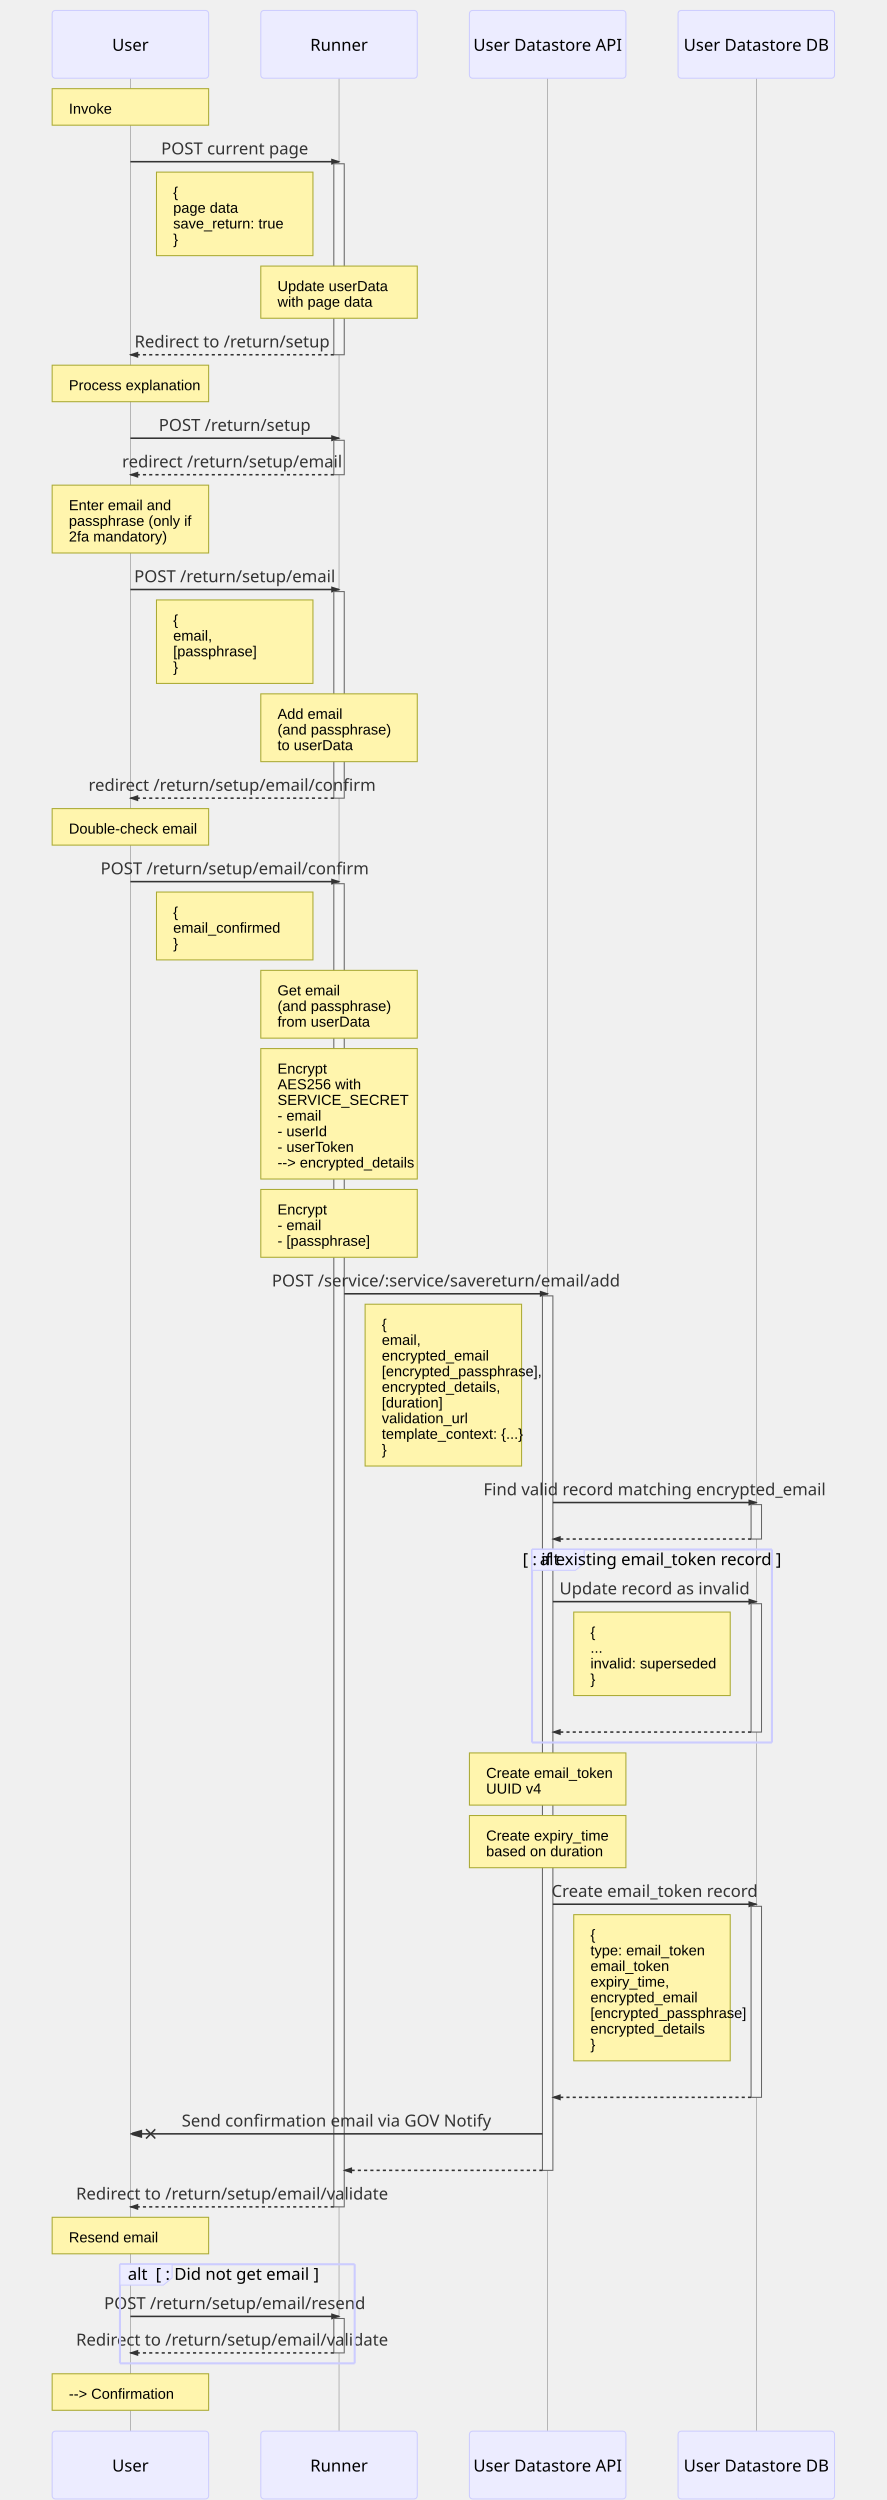
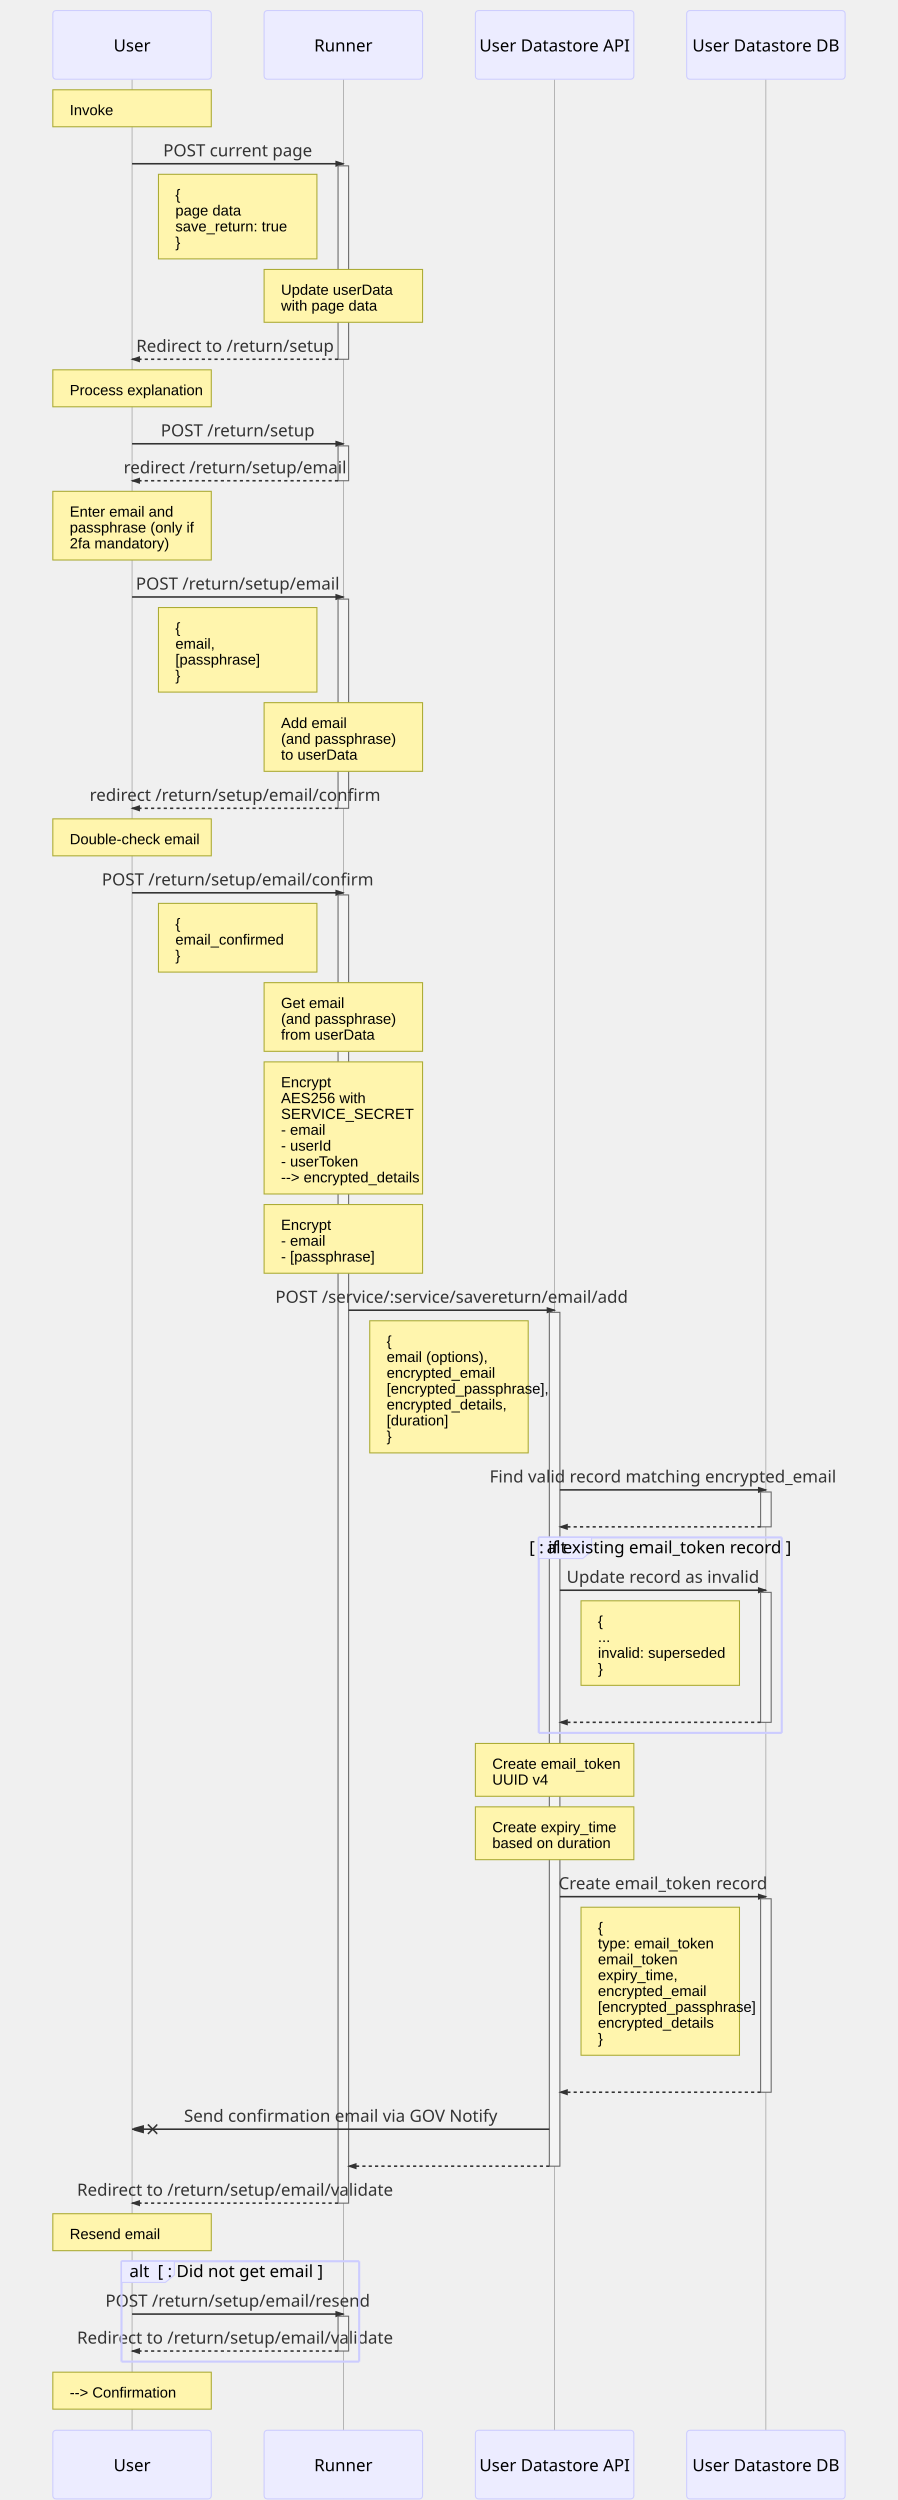
- <svg xmlns="http://www.w3.org/2000/svg" id="mermaid-1557239138481" width="100%" height="100%" style="max-width:850px;" viewBox="-50 -10 850 2396.547">
-   <style>#mermaid-1557239138481 .label{font-family:trebuchet ms,verdana,arial;color:#333}#mermaid-1557239138481 .node circle,#mermaid-1557239138481 .node ellipse,#mermaid-1557239138481 .node polygon,#mermaid-1557239138481 .node rect{fill:#ececff;stroke:#9370db;stroke-width:1px}#mermaid-1557239138481 .node.clickable{cursor:pointer}#mermaid-1557239138481 .arrowheadPath{fill:#333}#mermaid-1557239138481 .edgePath .path{stroke:#333;stroke-width:1.5px}#mermaid-1557239138481 .edgeLabel{background-color:#e8e8e8}#mermaid-1557239138481 .cluster rect{fill:#ffffde!important;stroke:#aa3!important;stroke-width:1px!important}#mermaid-1557239138481 .cluster text{fill:#333}#mermaid-1557239138481 div.mermaidTooltip{position:absolute;text-align:center;max-width:200px;padding:2px;font-family:trebuchet ms,verdana,arial;font-size:12px;background:#ffffde;border:1px solid #aa3;border-radius:2px;pointer-events:none;z-index:100}#mermaid-1557239138481 .actor{stroke:#ccf;fill:#ececff}#mermaid-1557239138481 text.actor{fill:#000;stroke:none}#mermaid-1557239138481 .actor-line{stroke:grey}#mermaid-1557239138481 .messageLine0{marker-end:"url(#arrowhead)"}#mermaid-1557239138481 .messageLine0,#mermaid-1557239138481 .messageLine1{stroke-width:1.5;stroke-dasharray:"2 2";stroke:#333}#mermaid-1557239138481 #arrowhead{fill:#333}#mermaid-1557239138481 #crosshead path{fill:#333!important;stroke:#333!important}#mermaid-1557239138481 .messageText{fill:#333;stroke:none}#mermaid-1557239138481 .labelBox{stroke:#ccf;fill:#ececff}#mermaid-1557239138481 .labelText,#mermaid-1557239138481 .loopText{fill:#000;stroke:none}#mermaid-1557239138481 .loopLine{stroke-width:2;stroke-dasharray:"2 2";marker-end:"url(#arrowhead)";stroke:#ccf}#mermaid-1557239138481 .note{stroke:#aa3;fill:#fff5ad}#mermaid-1557239138481 .noteText{fill:#000;stroke:none;font-family:trebuchet ms,verdana,arial;font-size:14px}#mermaid-1557239138481 .section{stroke:none;opacity:.2}#mermaid-1557239138481 .section0{fill:rgba(102,102,255,.49)}#mermaid-1557239138481 .section2{fill:#fff400}#mermaid-1557239138481 .section1,#mermaid-1557239138481 .section3{fill:#fff;opacity:.2}#mermaid-1557239138481 .sectionTitle0,#mermaid-1557239138481 .sectionTitle1,#mermaid-1557239138481 .sectionTitle2,#mermaid-1557239138481 .sectionTitle3{fill:#333}#mermaid-1557239138481 .sectionTitle{text-anchor:start;font-size:11px;text-height:14px}#mermaid-1557239138481 .grid .tick{stroke:#d3d3d3;opacity:.3;shape-rendering:crispEdges}#mermaid-1557239138481 .grid path{stroke-width:0}#mermaid-1557239138481 .today{fill:none;stroke:red;stroke-width:2px}#mermaid-1557239138481 .task{stroke-width:2}#mermaid-1557239138481 .taskText{text-anchor:middle;font-size:11px}#mermaid-1557239138481 .taskTextOutsideRight{fill:#000;text-anchor:start;font-size:11px}#mermaid-1557239138481 .taskTextOutsideLeft{fill:#000;text-anchor:end;font-size:11px}#mermaid-1557239138481 .taskText0,#mermaid-1557239138481 .taskText1,#mermaid-1557239138481 .taskText2,#mermaid-1557239138481 .taskText3{fill:#fff}#mermaid-1557239138481 .task0,#mermaid-1557239138481 .task1,#mermaid-1557239138481 .task2,#mermaid-1557239138481 .task3{fill:#8a90dd;stroke:#534fbc}#mermaid-1557239138481 .taskTextOutside0,#mermaid-1557239138481 .taskTextOutside1,#mermaid-1557239138481 .taskTextOutside2,#mermaid-1557239138481 .taskTextOutside3{fill:#000}#mermaid-1557239138481 .active0,#mermaid-1557239138481 .active1,#mermaid-1557239138481 .active2,#mermaid-1557239138481 .active3{fill:#bfc7ff;stroke:#534fbc}#mermaid-1557239138481 .activeText0,#mermaid-1557239138481 .activeText1,#mermaid-1557239138481 .activeText2,#mermaid-1557239138481 .activeText3{fill:#000!important}#mermaid-1557239138481 .done0,#mermaid-1557239138481 .done1,#mermaid-1557239138481 .done2,#mermaid-1557239138481 .done3{stroke:grey;fill:#d3d3d3;stroke-width:2}#mermaid-1557239138481 .doneText0,#mermaid-1557239138481 .doneText1,#mermaid-1557239138481 .doneText2,#mermaid-1557239138481 .doneText3{fill:#000!important}#mermaid-1557239138481 .crit0,#mermaid-1557239138481 .crit1,#mermaid-1557239138481 .crit2,#mermaid-1557239138481 .crit3{stroke:#f88;fill:red;stroke-width:2}#mermaid-1557239138481 .activeCrit0,#mermaid-1557239138481 .activeCrit1,#mermaid-1557239138481 .activeCrit2,#mermaid-1557239138481 .activeCrit3{stroke:#f88;fill:#bfc7ff;stroke-width:2}#mermaid-1557239138481 .doneCrit0,#mermaid-1557239138481 .doneCrit1,#mermaid-1557239138481 .doneCrit2,#mermaid-1557239138481 .doneCrit3{stroke:#f88;fill:#d3d3d3;stroke-width:2;cursor:pointer;shape-rendering:crispEdges}#mermaid-1557239138481 .activeCritText0,#mermaid-1557239138481 .activeCritText1,#mermaid-1557239138481 .activeCritText2,#mermaid-1557239138481 .activeCritText3,#mermaid-1557239138481 .doneCritText0,#mermaid-1557239138481 .doneCritText1,#mermaid-1557239138481 .doneCritText2,#mermaid-1557239138481 .doneCritText3{fill:#000!important}#mermaid-1557239138481 .titleText{text-anchor:middle;font-size:18px;fill:#000}#mermaid-1557239138481 g.classGroup text{fill:#9370db;stroke:none;font-family:trebuchet ms,verdana,arial;font-size:10px}#mermaid-1557239138481 g.classGroup rect{fill:#ececff;stroke:#9370db}#mermaid-1557239138481 g.classGroup line{stroke:#9370db;stroke-width:1}#mermaid-1557239138481 .classLabel .box{stroke:none;stroke-width:0;fill:#ececff;opacity:.5}#mermaid-1557239138481 .classLabel .label{fill:#9370db;font-size:10px}#mermaid-1557239138481 .relation{stroke:#9370db;stroke-width:1;fill:none}#mermaid-1557239138481 #compositionEnd,#mermaid-1557239138481 #compositionStart{fill:#9370db;stroke:#9370db;stroke-width:1}#mermaid-1557239138481 #aggregationEnd,#mermaid-1557239138481 #aggregationStart{fill:#ececff;stroke:#9370db;stroke-width:1}#mermaid-1557239138481 #dependencyEnd,#mermaid-1557239138481 #dependencyStart,#mermaid-1557239138481 #extensionEnd,#mermaid-1557239138481 #extensionStart{fill:#9370db;stroke:#9370db;stroke-width:1}#mermaid-1557239138481 .branch-label,#mermaid-1557239138481 .commit-id,#mermaid-1557239138481 .commit-msg{fill:#d3d3d3;color:#d3d3d3}</style>
-   <style>#mermaid-1557239138481 {
+ <svg xmlns="http://www.w3.org/2000/svg" id="mermaid-1558091381024" width="100%" height="100%" style="max-width:850px;" viewBox="-50 -10 850 2366.516">
+   <style>#mermaid-1558091381024 .label{font-family:trebuchet ms,verdana,arial;color:#333}#mermaid-1558091381024 .node circle,#mermaid-1558091381024 .node ellipse,#mermaid-1558091381024 .node polygon,#mermaid-1558091381024 .node rect{fill:#ececff;stroke:#9370db;stroke-width:1px}#mermaid-1558091381024 .node.clickable{cursor:pointer}#mermaid-1558091381024 .arrowheadPath{fill:#333}#mermaid-1558091381024 .edgePath .path{stroke:#333;stroke-width:1.5px}#mermaid-1558091381024 .edgeLabel{background-color:#e8e8e8}#mermaid-1558091381024 .cluster rect{fill:#ffffde!important;stroke:#aa3!important;stroke-width:1px!important}#mermaid-1558091381024 .cluster text{fill:#333}#mermaid-1558091381024 div.mermaidTooltip{position:absolute;text-align:center;max-width:200px;padding:2px;font-family:trebuchet ms,verdana,arial;font-size:12px;background:#ffffde;border:1px solid #aa3;border-radius:2px;pointer-events:none;z-index:100}#mermaid-1558091381024 .actor{stroke:#ccf;fill:#ececff}#mermaid-1558091381024 text.actor{fill:#000;stroke:none}#mermaid-1558091381024 .actor-line{stroke:grey}#mermaid-1558091381024 .messageLine0{marker-end:"url(#arrowhead)"}#mermaid-1558091381024 .messageLine0,#mermaid-1558091381024 .messageLine1{stroke-width:1.5;stroke-dasharray:"2 2";stroke:#333}#mermaid-1558091381024 #arrowhead{fill:#333}#mermaid-1558091381024 #crosshead path{fill:#333!important;stroke:#333!important}#mermaid-1558091381024 .messageText{fill:#333;stroke:none}#mermaid-1558091381024 .labelBox{stroke:#ccf;fill:#ececff}#mermaid-1558091381024 .labelText,#mermaid-1558091381024 .loopText{fill:#000;stroke:none}#mermaid-1558091381024 .loopLine{stroke-width:2;stroke-dasharray:"2 2";marker-end:"url(#arrowhead)";stroke:#ccf}#mermaid-1558091381024 .note{stroke:#aa3;fill:#fff5ad}#mermaid-1558091381024 .noteText{fill:#000;stroke:none;font-family:trebuchet ms,verdana,arial;font-size:14px}#mermaid-1558091381024 .section{stroke:none;opacity:.2}#mermaid-1558091381024 .section0{fill:rgba(102,102,255,.49)}#mermaid-1558091381024 .section2{fill:#fff400}#mermaid-1558091381024 .section1,#mermaid-1558091381024 .section3{fill:#fff;opacity:.2}#mermaid-1558091381024 .sectionTitle0,#mermaid-1558091381024 .sectionTitle1,#mermaid-1558091381024 .sectionTitle2,#mermaid-1558091381024 .sectionTitle3{fill:#333}#mermaid-1558091381024 .sectionTitle{text-anchor:start;font-size:11px;text-height:14px}#mermaid-1558091381024 .grid .tick{stroke:#d3d3d3;opacity:.3;shape-rendering:crispEdges}#mermaid-1558091381024 .grid path{stroke-width:0}#mermaid-1558091381024 .today{fill:none;stroke:red;stroke-width:2px}#mermaid-1558091381024 .task{stroke-width:2}#mermaid-1558091381024 .taskText{text-anchor:middle;font-size:11px}#mermaid-1558091381024 .taskTextOutsideRight{fill:#000;text-anchor:start;font-size:11px}#mermaid-1558091381024 .taskTextOutsideLeft{fill:#000;text-anchor:end;font-size:11px}#mermaid-1558091381024 .taskText0,#mermaid-1558091381024 .taskText1,#mermaid-1558091381024 .taskText2,#mermaid-1558091381024 .taskText3{fill:#fff}#mermaid-1558091381024 .task0,#mermaid-1558091381024 .task1,#mermaid-1558091381024 .task2,#mermaid-1558091381024 .task3{fill:#8a90dd;stroke:#534fbc}#mermaid-1558091381024 .taskTextOutside0,#mermaid-1558091381024 .taskTextOutside1,#mermaid-1558091381024 .taskTextOutside2,#mermaid-1558091381024 .taskTextOutside3{fill:#000}#mermaid-1558091381024 .active0,#mermaid-1558091381024 .active1,#mermaid-1558091381024 .active2,#mermaid-1558091381024 .active3{fill:#bfc7ff;stroke:#534fbc}#mermaid-1558091381024 .activeText0,#mermaid-1558091381024 .activeText1,#mermaid-1558091381024 .activeText2,#mermaid-1558091381024 .activeText3{fill:#000!important}#mermaid-1558091381024 .done0,#mermaid-1558091381024 .done1,#mermaid-1558091381024 .done2,#mermaid-1558091381024 .done3{stroke:grey;fill:#d3d3d3;stroke-width:2}#mermaid-1558091381024 .doneText0,#mermaid-1558091381024 .doneText1,#mermaid-1558091381024 .doneText2,#mermaid-1558091381024 .doneText3{fill:#000!important}#mermaid-1558091381024 .crit0,#mermaid-1558091381024 .crit1,#mermaid-1558091381024 .crit2,#mermaid-1558091381024 .crit3{stroke:#f88;fill:red;stroke-width:2}#mermaid-1558091381024 .activeCrit0,#mermaid-1558091381024 .activeCrit1,#mermaid-1558091381024 .activeCrit2,#mermaid-1558091381024 .activeCrit3{stroke:#f88;fill:#bfc7ff;stroke-width:2}#mermaid-1558091381024 .doneCrit0,#mermaid-1558091381024 .doneCrit1,#mermaid-1558091381024 .doneCrit2,#mermaid-1558091381024 .doneCrit3{stroke:#f88;fill:#d3d3d3;stroke-width:2;cursor:pointer;shape-rendering:crispEdges}#mermaid-1558091381024 .activeCritText0,#mermaid-1558091381024 .activeCritText1,#mermaid-1558091381024 .activeCritText2,#mermaid-1558091381024 .activeCritText3,#mermaid-1558091381024 .doneCritText0,#mermaid-1558091381024 .doneCritText1,#mermaid-1558091381024 .doneCritText2,#mermaid-1558091381024 .doneCritText3{fill:#000!important}#mermaid-1558091381024 .titleText{text-anchor:middle;font-size:18px;fill:#000}#mermaid-1558091381024 g.classGroup text{fill:#9370db;stroke:none;font-family:trebuchet ms,verdana,arial;font-size:10px}#mermaid-1558091381024 g.classGroup rect{fill:#ececff;stroke:#9370db}#mermaid-1558091381024 g.classGroup line{stroke:#9370db;stroke-width:1}#mermaid-1558091381024 .classLabel .box{stroke:none;stroke-width:0;fill:#ececff;opacity:.5}#mermaid-1558091381024 .classLabel .label{fill:#9370db;font-size:10px}#mermaid-1558091381024 .relation{stroke:#9370db;stroke-width:1;fill:none}#mermaid-1558091381024 #compositionEnd,#mermaid-1558091381024 #compositionStart{fill:#9370db;stroke:#9370db;stroke-width:1}#mermaid-1558091381024 #aggregationEnd,#mermaid-1558091381024 #aggregationStart{fill:#ececff;stroke:#9370db;stroke-width:1}#mermaid-1558091381024 #dependencyEnd,#mermaid-1558091381024 #dependencyStart,#mermaid-1558091381024 #extensionEnd,#mermaid-1558091381024 #extensionStart{fill:#9370db;stroke:#9370db;stroke-width:1}#mermaid-1558091381024 .branch-label,#mermaid-1558091381024 .commit-id,#mermaid-1558091381024 .commit-msg{fill:#d3d3d3;color:#d3d3d3}</style>
+   <style>#mermaid-1558091381024 {
    color: rgb(0, 0, 0);
    font: normal normal 400 normal 16px / normal nta;
  }</style>
  <defs>
    <style type="text/css">
  [object Promise]
  </style>
  </defs>
  <g />
  <g>
-     <line id="actor0" x1="75" y1="5" x2="75" y2="2385.547" class="actor-line" stroke-width="0.5px" stroke="#999" />
+     <line id="actor0" x1="75" y1="5" x2="75" y2="2355.516" class="actor-line" stroke-width="0.5px" stroke="#999" />
    <rect x="0" y="0" fill="#eaeaea" stroke="#666" width="150" height="65" rx="3" ry="3" class="actor" />
    <text x="75" y="32.5" dominant-baseline="central" alignment-baseline="central" class="actor" style="text-anchor: middle;">
      <tspan x="75" dy="0">User</tspan>
    </text>
  </g>
  <g>
-     <line id="actor1" x1="275" y1="5" x2="275" y2="2385.547" class="actor-line" stroke-width="0.5px" stroke="#999" />
+     <line id="actor1" x1="275" y1="5" x2="275" y2="2355.516" class="actor-line" stroke-width="0.5px" stroke="#999" />
    <rect x="200" y="0" fill="#eaeaea" stroke="#666" width="150" height="65" rx="3" ry="3" class="actor" />
    <text x="275" y="32.5" dominant-baseline="central" alignment-baseline="central" class="actor" style="text-anchor: middle;">
      <tspan x="275" dy="0">Runner</tspan>
    </text>
  </g>
  <g>
-     <line id="actor2" x1="475" y1="5" x2="475" y2="2385.547" class="actor-line" stroke-width="0.5px" stroke="#999" />
+     <line id="actor2" x1="475" y1="5" x2="475" y2="2355.516" class="actor-line" stroke-width="0.5px" stroke="#999" />
    <rect x="400" y="0" fill="#eaeaea" stroke="#666" width="150" height="65" rx="3" ry="3" class="actor" />
    <text x="475" y="32.5" dominant-baseline="central" alignment-baseline="central" class="actor" style="text-anchor: middle;">
      <tspan x="475" dy="0">User Datastore API</tspan>
    </text>
  </g>
  <g>
-     <line id="actor3" x1="675" y1="5" x2="675" y2="2385.547" class="actor-line" stroke-width="0.5px" stroke="#999" />
+     <line id="actor3" x1="675" y1="5" x2="675" y2="2355.516" class="actor-line" stroke-width="0.5px" stroke="#999" />
    <rect x="600" y="0" fill="#eaeaea" stroke="#666" width="150" height="65" rx="3" ry="3" class="actor" />
    <text x="675" y="32.5" dominant-baseline="central" alignment-baseline="central" class="actor" style="text-anchor: middle;">
      <tspan x="675" dy="0">User Datastore DB</tspan>
    </text>
  </g>
  <defs>
    <marker id="arrowhead" refX="5" refY="2" markerWidth="6" markerHeight="4" orient="auto">
      <path d="M 0,0 V 4 L6,2 Z" />
    </marker>
  </defs>
  <defs>
    <marker id="crosshead" markerWidth="15" markerHeight="8" orient="auto" refX="16" refY="4">
      <path fill="black" stroke="#000000" stroke-width="1px" d="M 9,2 V 6 L16,4 Z" style="stroke-dasharray: 0, 0;" />
      <path fill="none" stroke="#000000" stroke-width="1px" d="M 0,1 L 6,7 M 6,1 L 0,7" style="stroke-dasharray: 0, 0;" />
    </marker>
  </defs>
  <g>
    <rect x="0" y="75" fill="#EDF2AE" stroke="#666" width="150" height="35" rx="0" ry="0" class="note" />
    <text x="-4" y="99" fill="black" class="noteText">
      <tspan x="16" fill="black">Invoke</tspan>
    </text>
  </g>
  <g>
    <text x="175" y="138" class="messageText" style="text-anchor: middle;">POST current page</text>
    <line x1="75" y1="145" x2="275" y2="145" class="messageLine0" stroke-width="2" stroke="black" marker-end="url(#arrowhead)" style="fill: none;" />
  </g>
  <g>
    <rect x="270" y="147" fill="#f4f4f4" stroke="#666" width="10" height="183.078" rx="0" ry="0" />
  </g>
  <g>
    <rect x="100" y="155" fill="#EDF2AE" stroke="#666" width="150" height="80.062" rx="0" ry="0" class="note" />
    <text x="96" y="179" fill="black" class="noteText">
      <tspan x="116" fill="black">{</tspan>
    </text>
    <text x="96" y="194.016" fill="black" class="noteText">
      <tspan x="116" fill="black">  page data</tspan>
    </text>
    <text x="96" y="209.031" fill="black" class="noteText">
      <tspan x="116" fill="black">  save_return: true</tspan>
    </text>
    <text x="96" y="224.047" fill="black" class="noteText">
      <tspan x="116" fill="black">}</tspan>
    </text>
  </g>
  <g>
    <rect x="200" y="245.062" fill="#EDF2AE" stroke="#666" width="150" height="50.016" rx="0" ry="0" class="note" />
    <text x="196" y="269.062" fill="black" class="noteText">
      <tspan x="216" fill="black">Update userData</tspan>
    </text>
    <text x="196" y="284.062" fill="black" class="noteText">
      <tspan x="216" fill="black">with page data</tspan>
    </text>
  </g>
  <g>
    <text x="172.5" y="323.078" class="messageText" style="text-anchor: middle;">Redirect to /return/setup</text>
    <line x1="270" y1="330.078" x2="75" y2="330.078" class="messageLine1" stroke-width="2" stroke="black" marker-end="url(#arrowhead)" style="stroke-dasharray: 3, 3; fill: none;" />
  </g>
  <g>
    <rect x="0" y="340.078" fill="#EDF2AE" stroke="#666" width="150" height="35" rx="0" ry="0" class="note" />
    <text x="-4" y="364.078" fill="black" class="noteText">
      <tspan x="16" fill="black">Process explanation</tspan>
    </text>
  </g>
  <g>
    <text x="175" y="403.078" class="messageText" style="text-anchor: middle;">POST /return/setup</text>
    <line x1="75" y1="410.078" x2="275" y2="410.078" class="messageLine0" stroke-width="2" stroke="black" marker-end="url(#arrowhead)" style="fill: none;" />
  </g>
  <g>
    <rect x="270" y="412.078" fill="#f4f4f4" stroke="#666" width="10" height="33" rx="0" ry="0" />
  </g>
  <g>
    <text x="172.5" y="438.078" class="messageText" style="text-anchor: middle;">redirect /return/setup/email</text>
    <line x1="270" y1="445.078" x2="75" y2="445.078" class="messageLine1" stroke-width="2" stroke="black" marker-end="url(#arrowhead)" style="stroke-dasharray: 3, 3; fill: none;" />
  </g>
  <g>
    <rect x="0" y="455.078" fill="#EDF2AE" stroke="#666" width="150" height="65.031" rx="0" ry="0" class="note" />
    <text x="-4" y="479.078" fill="black" class="noteText">
      <tspan x="16" fill="black">Enter email and </tspan>
    </text>
    <text x="-4" y="494.078" fill="black" class="noteText">
      <tspan x="16" fill="black">passphrase (only if </tspan>
    </text>
    <text x="-4" y="509.094" fill="black" class="noteText">
      <tspan x="16" fill="black">2fa mandatory)</tspan>
    </text>
  </g>
  <g>
    <text x="175" y="548.109" class="messageText" style="text-anchor: middle;">POST /return/setup/email</text>
    <line x1="75" y1="555.109" x2="275" y2="555.109" class="messageLine0" stroke-width="2" stroke="black" marker-end="url(#arrowhead)" style="fill: none;" />
  </g>
  <g>
    <rect x="270" y="557.109" fill="#f4f4f4" stroke="#666" width="10" height="198.031" rx="0" ry="0" />
  </g>
  <g>
    <rect x="100" y="565.109" fill="#EDF2AE" stroke="#666" width="150" height="80.031" rx="0" ry="0" class="note" />
    <text x="96" y="589.109" fill="black" class="noteText">
      <tspan x="116" fill="black">{</tspan>
    </text>
    <text x="96" y="604.125" fill="black" class="noteText">
      <tspan x="116" fill="black">email,</tspan>
    </text>
    <text x="96" y="619.125" fill="black" class="noteText">
      <tspan x="116" fill="black">[passphrase]</tspan>
    </text>
    <text x="96" y="634.125" fill="black" class="noteText">
      <tspan x="116" fill="black">}</tspan>
    </text>
  </g>
  <g>
    <rect x="200" y="655.141" fill="#EDF2AE" stroke="#666" width="150" height="65" rx="0" ry="0" class="note" />
    <text x="196" y="679.141" fill="black" class="noteText">
      <tspan x="216" fill="black">Add email </tspan>
    </text>
    <text x="196" y="694.141" fill="black" class="noteText">
      <tspan x="216" fill="black">(and passphrase) </tspan>
    </text>
    <text x="196" y="709.141" fill="black" class="noteText">
      <tspan x="216" fill="black">to userData</tspan>
    </text>
  </g>
  <g>
    <text x="172.5" y="748.141" class="messageText" style="text-anchor: middle;">redirect /return/setup/email/confirm</text>
    <line x1="270" y1="755.141" x2="75" y2="755.141" class="messageLine1" stroke-width="2" stroke="black" marker-end="url(#arrowhead)" style="stroke-dasharray: 3, 3; fill: none;" />
  </g>
  <g>
    <rect x="0" y="765.141" fill="#EDF2AE" stroke="#666" width="150" height="35" rx="0" ry="0" class="note" />
    <text x="-4" y="789.141" fill="black" class="noteText">
      <tspan x="16" fill="black">Double-check email</tspan>
    </text>
  </g>
  <g>
    <text x="175" y="828.141" class="messageText" style="text-anchor: middle;">POST /return/setup/email/confirm</text>
    <line x1="75" y1="835.141" x2="275" y2="835.141" class="messageLine0" stroke-width="2" stroke="black" marker-end="url(#arrowhead)" style="fill: none;" />
  </g>
  <g>
-     <rect x="270" y="837.141" fill="#f4f4f4" stroke="#666" width="10" height="1268.406" rx="0" ry="0" />
+     <rect x="270" y="837.141" fill="#f4f4f4" stroke="#666" width="10" height="1238.375" rx="0" ry="0" />
  </g>
  <g>
    <rect x="100" y="845.141" fill="#EDF2AE" stroke="#666" width="150" height="65.047" rx="0" ry="0" class="note" />
    <text x="96" y="869.141" fill="black" class="noteText">
      <tspan x="116" fill="black">{</tspan>
    </text>
    <text x="96" y="884.156" fill="black" class="noteText">
      <tspan x="116" fill="black">email_confirmed</tspan>
    </text>
    <text x="96" y="899.172" fill="black" class="noteText">
      <tspan x="116" fill="black">}</tspan>
    </text>
  </g>
  <g>
    <rect x="200" y="920.188" fill="#EDF2AE" stroke="#666" width="150" height="65" rx="0" ry="0" class="note" />
    <text x="196" y="944.188" fill="black" class="noteText">
      <tspan x="216" fill="black">Get email </tspan>
    </text>
    <text x="196" y="959.188" fill="black" class="noteText">
      <tspan x="216" fill="black">(and passphrase) </tspan>
    </text>
    <text x="196" y="974.188" fill="black" class="noteText">
      <tspan x="216" fill="black">from userData</tspan>
    </text>
  </g>
  <g>
    <rect x="200" y="995.188" fill="#EDF2AE" stroke="#666" width="150" height="125.047" rx="0" ry="0" class="note" />
    <text x="196" y="1019.188" fill="black" class="noteText">
      <tspan x="216" fill="black">Encrypt</tspan>
    </text>
    <text x="196" y="1034.203" fill="black" class="noteText">
      <tspan x="216" fill="black">AES256 with</tspan>
    </text>
    <text x="196" y="1049.203" fill="black" class="noteText">
      <tspan x="216" fill="black">SERVICE_SECRET</tspan>
    </text>
    <text x="196" y="1064.219" fill="black" class="noteText">
      <tspan x="216" fill="black">- email</tspan>
    </text>
    <text x="196" y="1079.219" fill="black" class="noteText">
      <tspan x="216" fill="black">- userId</tspan>
    </text>
    <text x="196" y="1094.219" fill="black" class="noteText">
      <tspan x="216" fill="black">- userToken</tspan>
    </text>
    <text x="196" y="1109.219" fill="black" class="noteText">
      <tspan x="216" fill="black" />
    </text>
    <text x="196" y="1109.219" fill="black" class="noteText">
      <tspan x="216" fill="black">--&gt; encrypted_details</tspan>
    </text>
  </g>
  <g>
    <rect x="200" y="1130.234" fill="#EDF2AE" stroke="#666" width="150" height="65.016" rx="0" ry="0" class="note" />
    <text x="196" y="1154.234" fill="black" class="noteText">
      <tspan x="216" fill="black">Encrypt </tspan>
    </text>
    <text x="196" y="1169.25" fill="black" class="noteText">
      <tspan x="216" fill="black">- email</tspan>
    </text>
    <text x="196" y="1184.25" fill="black" class="noteText">
      <tspan x="216" fill="black">- [passphrase]</tspan>
    </text>
  </g>
  <g>
    <text x="377.5" y="1223.25" class="messageText" style="text-anchor: middle;">POST /service/:service/savereturn/email/add</text>
    <line x1="280" y1="1230.25" x2="475" y2="1230.25" class="messageLine0" stroke-width="2" stroke="black" marker-end="url(#arrowhead)" style="fill: none;" />
  </g>
  <g>
-     <rect x="470" y="1232.25" fill="#f4f4f4" stroke="#666" width="10" height="838.297" rx="0" ry="0" />
-   </g>
-   <g>
-     <rect x="300" y="1240.25" fill="#EDF2AE" stroke="#666" width="150" height="155.109" rx="0" ry="0" class="note" />
+     <rect x="470" y="1232.25" fill="#f4f4f4" stroke="#666" width="10" height="808.266" rx="0" ry="0" />
+   </g>
+   <g>
+     <rect x="300" y="1240.25" fill="#EDF2AE" stroke="#666" width="150" height="125.078" rx="0" ry="0" class="note" />
    <text x="296" y="1264.25" fill="black" class="noteText">
      <tspan x="316" fill="black">{</tspan>
    </text>
    <text x="296" y="1279.266" fill="black" class="noteText">
-       <tspan x="316" fill="black">email,</tspan>
+       <tspan x="316" fill="black">email (options),</tspan>
    </text>
    <text x="296" y="1294.266" fill="black" class="noteText">
      <tspan x="316" fill="black">encrypted_email</tspan>
    </text>
    <text x="296" y="1309.281" fill="black" class="noteText">
      <tspan x="316" fill="black">[encrypted_passphrase],</tspan>
    </text>
    <text x="296" y="1324.297" fill="black" class="noteText">
      <tspan x="316" fill="black">encrypted_details,</tspan>
    </text>
    <text x="296" y="1339.312" fill="black" class="noteText">
      <tspan x="316" fill="black">[duration]</tspan>
    </text>
    <text x="296" y="1354.312" fill="black" class="noteText">
-       <tspan x="316" fill="black">validation_url</tspan>
-     </text>
-     <text x="296" y="1369.328" fill="black" class="noteText">
-       <tspan x="316" fill="black">template_context: {...}</tspan>
-     </text>
-     <text x="296" y="1384.344" fill="black" class="noteText">
      <tspan x="316" fill="black">}</tspan>
    </text>
  </g>
  <g>
-     <text x="577.5" y="1423.359" class="messageText" style="text-anchor: middle;">Find valid record matching encrypted_email</text>
-     <line x1="480" y1="1430.359" x2="675" y2="1430.359" class="messageLine0" stroke-width="2" stroke="black" marker-end="url(#arrowhead)" style="fill: none;" />
-   </g>
-   <g>
-     <rect x="670" y="1432.359" fill="#f4f4f4" stroke="#666" width="10" height="33" rx="0" ry="0" />
-   </g>
-   <g>
-     <text x="575" y="1458.359" class="messageText" style="text-anchor: middle;" />
-     <line x1="670" y1="1465.359" x2="480" y2="1465.359" class="messageLine1" stroke-width="2" stroke="black" marker-end="url(#arrowhead)" style="stroke-dasharray: 3, 3; fill: none;" />
-   </g>
-   <g>
-     <text x="577.5" y="1518.359" class="messageText" style="text-anchor: middle;">Update record as invalid</text>
-     <line x1="480" y1="1525.359" x2="675" y2="1525.359" class="messageLine0" stroke-width="2" stroke="black" marker-end="url(#arrowhead)" style="fill: none;" />
-   </g>
-   <g>
-     <rect x="670" y="1527.359" fill="#f4f4f4" stroke="#666" width="10" height="123.031" rx="0" ry="0" />
-   </g>
-   <g>
-     <rect x="500" y="1535.359" fill="#EDF2AE" stroke="#666" width="150" height="80.031" rx="0" ry="0" class="note" />
-     <text x="496" y="1559.359" fill="black" class="noteText">
+     <text x="577.5" y="1393.328" class="messageText" style="text-anchor: middle;">Find valid record matching encrypted_email</text>
+     <line x1="480" y1="1400.328" x2="675" y2="1400.328" class="messageLine0" stroke-width="2" stroke="black" marker-end="url(#arrowhead)" style="fill: none;" />
+   </g>
+   <g>
+     <rect x="670" y="1402.328" fill="#f4f4f4" stroke="#666" width="10" height="33" rx="0" ry="0" />
+   </g>
+   <g>
+     <text x="575" y="1428.328" class="messageText" style="text-anchor: middle;" />
+     <line x1="670" y1="1435.328" x2="480" y2="1435.328" class="messageLine1" stroke-width="2" stroke="black" marker-end="url(#arrowhead)" style="stroke-dasharray: 3, 3; fill: none;" />
+   </g>
+   <g>
+     <text x="577.5" y="1488.328" class="messageText" style="text-anchor: middle;">Update record as invalid</text>
+     <line x1="480" y1="1495.328" x2="675" y2="1495.328" class="messageLine0" stroke-width="2" stroke="black" marker-end="url(#arrowhead)" style="fill: none;" />
+   </g>
+   <g>
+     <rect x="670" y="1497.328" fill="#f4f4f4" stroke="#666" width="10" height="123.031" rx="0" ry="0" />
+   </g>
+   <g>
+     <rect x="500" y="1505.328" fill="#EDF2AE" stroke="#666" width="150" height="80.031" rx="0" ry="0" class="note" />
+     <text x="496" y="1529.328" fill="black" class="noteText">
      <tspan x="516" fill="black">{</tspan>
    </text>
-     <text x="496" y="1574.375" fill="black" class="noteText">
+     <text x="496" y="1544.344" fill="black" class="noteText">
      <tspan x="516" fill="black">...</tspan>
    </text>
-     <text x="496" y="1589.375" fill="black" class="noteText">
+     <text x="496" y="1559.344" fill="black" class="noteText">
      <tspan x="516" fill="black">invalid: superseded</tspan>
    </text>
-     <text x="496" y="1604.375" fill="black" class="noteText">
+     <text x="496" y="1574.344" fill="black" class="noteText">
      <tspan x="516" fill="black">}</tspan>
    </text>
  </g>
  <g>
-     <text x="575" y="1643.391" class="messageText" style="text-anchor: middle;" />
-     <line x1="670" y1="1650.391" x2="480" y2="1650.391" class="messageLine1" stroke-width="2" stroke="black" marker-end="url(#arrowhead)" style="stroke-dasharray: 3, 3; fill: none;" />
-   </g>
-   <g>
-     <line x1="460" y1="1475.359" x2="690" y2="1475.359" class="loopLine" />
-     <line x1="690" y1="1475.359" x2="690" y2="1660.391" class="loopLine" />
-     <line x1="460" y1="1660.391" x2="690" y2="1660.391" class="loopLine" />
-     <line x1="460" y1="1475.359" x2="460" y2="1660.391" class="loopLine" />
-     <polygon points="460,1475.359 510,1475.359 510,1488.359 501.6,1495.359 460,1495.359" class="labelBox" />
-     <text x="467.5" y="1490.359" fill="black" class="labelText">
+     <text x="575" y="1613.359" class="messageText" style="text-anchor: middle;" />
+     <line x1="670" y1="1620.359" x2="480" y2="1620.359" class="messageLine1" stroke-width="2" stroke="black" marker-end="url(#arrowhead)" style="stroke-dasharray: 3, 3; fill: none;" />
+   </g>
+   <g>
+     <line x1="460" y1="1445.328" x2="690" y2="1445.328" class="loopLine" />
+     <line x1="690" y1="1445.328" x2="690" y2="1630.359" class="loopLine" />
+     <line x1="460" y1="1630.359" x2="690" y2="1630.359" class="loopLine" />
+     <line x1="460" y1="1445.328" x2="460" y2="1630.359" class="loopLine" />
+     <polygon points="460,1445.328 510,1445.328 510,1458.328 501.6,1465.328 460,1465.328" class="labelBox" />
+     <text x="467.5" y="1460.328" fill="black" class="labelText">
      <tspan x="467.5" fill="black">alt</tspan>
    </text>
-     <text x="575" y="1490.359" fill="black" class="loopText" style="text-anchor: middle;">
+     <text x="575" y="1460.328" fill="black" class="loopText" style="text-anchor: middle;">
      <tspan x="575" fill="black">[ : if existing email_token record ]</tspan>
    </text>
  </g>
  <g>
-     <rect x="400" y="1670.391" fill="#EDF2AE" stroke="#666" width="150" height="50.016" rx="0" ry="0" class="note" />
-     <text x="396" y="1694.391" fill="black" class="noteText">
+     <rect x="400" y="1640.359" fill="#EDF2AE" stroke="#666" width="150" height="50.016" rx="0" ry="0" class="note" />
+     <text x="396" y="1664.359" fill="black" class="noteText">
      <tspan x="416" fill="black">Create email_token</tspan>
    </text>
-     <text x="396" y="1709.406" fill="black" class="noteText">
+     <text x="396" y="1679.375" fill="black" class="noteText">
      <tspan x="416" fill="black">UUID v4</tspan>
    </text>
  </g>
  <g>
-     <rect x="400" y="1730.406" fill="#EDF2AE" stroke="#666" width="150" height="50.016" rx="0" ry="0" class="note" />
-     <text x="396" y="1754.406" fill="black" class="noteText">
+     <rect x="400" y="1700.375" fill="#EDF2AE" stroke="#666" width="150" height="50.016" rx="0" ry="0" class="note" />
+     <text x="396" y="1724.375" fill="black" class="noteText">
      <tspan x="416" fill="black">Create expiry_time</tspan>
    </text>
-     <text x="396" y="1769.422" fill="black" class="noteText">
+     <text x="396" y="1739.391" fill="black" class="noteText">
      <tspan x="416" fill="black">based on duration</tspan>
    </text>
  </g>
  <g>
-     <text x="577.5" y="1808.422" class="messageText" style="text-anchor: middle;">Create email_token record</text>
-     <line x1="480" y1="1815.422" x2="675" y2="1815.422" class="messageLine0" stroke-width="2" stroke="black" marker-end="url(#arrowhead)" style="fill: none;" />
-   </g>
-   <g>
-     <rect x="670" y="1817.422" fill="#f4f4f4" stroke="#666" width="10" height="183.125" rx="0" ry="0" />
-   </g>
-   <g>
-     <rect x="500" y="1825.422" fill="#EDF2AE" stroke="#666" width="150" height="140.125" rx="0" ry="0" class="note" />
+     <text x="577.5" y="1778.391" class="messageText" style="text-anchor: middle;">Create email_token record</text>
+     <line x1="480" y1="1785.391" x2="675" y2="1785.391" class="messageLine0" stroke-width="2" stroke="black" marker-end="url(#arrowhead)" style="fill: none;" />
+   </g>
+   <g>
+     <rect x="670" y="1787.391" fill="#f4f4f4" stroke="#666" width="10" height="183.125" rx="0" ry="0" />
+   </g>
+   <g>
+     <rect x="500" y="1795.391" fill="#EDF2AE" stroke="#666" width="150" height="140.125" rx="0" ry="0" class="note" />
+     <text x="496" y="1819.391" fill="black" class="noteText">
+       <tspan x="516" fill="black">{ </tspan>
+     </text>
+     <text x="496" y="1834.406" fill="black" class="noteText">
+       <tspan x="516" fill="black">type: email_token</tspan>
+     </text>
    <text x="496" y="1849.422" fill="black" class="noteText">
-       <tspan x="516" fill="black">{ </tspan>
+       <tspan x="516" fill="black">email_token</tspan>
    </text>
    <text x="496" y="1864.438" fill="black" class="noteText">
-       <tspan x="516" fill="black">type: email_token</tspan>
+       <tspan x="516" fill="black">expiry_time,</tspan>
    </text>
    <text x="496" y="1879.453" fill="black" class="noteText">
-       <tspan x="516" fill="black">email_token</tspan>
+       <tspan x="516" fill="black">encrypted_email</tspan>
    </text>
    <text x="496" y="1894.469" fill="black" class="noteText">
-       <tspan x="516" fill="black">expiry_time,</tspan>
+       <tspan x="516" fill="black">[encrypted_passphrase]</tspan>
    </text>
    <text x="496" y="1909.484" fill="black" class="noteText">
-       <tspan x="516" fill="black">encrypted_email</tspan>
+       <tspan x="516" fill="black">encrypted_details</tspan>
    </text>
    <text x="496" y="1924.5" fill="black" class="noteText">
-       <tspan x="516" fill="black">[encrypted_passphrase]</tspan>
-     </text>
-     <text x="496" y="1939.516" fill="black" class="noteText">
-       <tspan x="516" fill="black">encrypted_details</tspan>
-     </text>
-     <text x="496" y="1954.531" fill="black" class="noteText">
      <tspan x="516" fill="black"> }</tspan>
    </text>
  </g>
  <g>
-     <text x="575" y="1993.547" class="messageText" style="text-anchor: middle;" />
-     <line x1="670" y1="2000.547" x2="480" y2="2000.547" class="messageLine1" stroke-width="2" stroke="black" marker-end="url(#arrowhead)" style="stroke-dasharray: 3, 3; fill: none;" />
-   </g>
-   <g>
-     <text x="272.5" y="2028.547" class="messageText" style="text-anchor: middle;">Send confirmation email via GOV Notify</text>
-     <line x1="470" y1="2035.547" x2="75" y2="2035.547" class="messageLine0" stroke-width="2" stroke="black" marker-end="url(#crosshead)" style="fill: none;" />
-   </g>
-   <g>
-     <text x="375" y="2063.547" class="messageText" style="text-anchor: middle;" />
-     <line x1="470" y1="2070.547" x2="280" y2="2070.547" class="messageLine1" stroke-width="2" stroke="black" marker-end="url(#arrowhead)" style="stroke-dasharray: 3, 3; fill: none;" />
-   </g>
-   <g>
-     <text x="172.5" y="2098.547" class="messageText" style="text-anchor: middle;">Redirect to /return/setup/email/validate</text>
-     <line x1="270" y1="2105.547" x2="75" y2="2105.547" class="messageLine1" stroke-width="2" stroke="black" marker-end="url(#arrowhead)" style="stroke-dasharray: 3, 3; fill: none;" />
-   </g>
-   <g>
-     <rect x="0" y="2115.547" fill="#EDF2AE" stroke="#666" width="150" height="35" rx="0" ry="0" class="note" />
-     <text x="-4" y="2139.547" fill="black" class="noteText">
+     <text x="575" y="1963.516" class="messageText" style="text-anchor: middle;" />
+     <line x1="670" y1="1970.516" x2="480" y2="1970.516" class="messageLine1" stroke-width="2" stroke="black" marker-end="url(#arrowhead)" style="stroke-dasharray: 3, 3; fill: none;" />
+   </g>
+   <g>
+     <text x="272.5" y="1998.516" class="messageText" style="text-anchor: middle;">Send confirmation email via GOV Notify</text>
+     <line x1="470" y1="2005.516" x2="75" y2="2005.516" class="messageLine0" stroke-width="2" stroke="black" marker-end="url(#crosshead)" style="fill: none;" />
+   </g>
+   <g>
+     <text x="375" y="2033.516" class="messageText" style="text-anchor: middle;" />
+     <line x1="470" y1="2040.516" x2="280" y2="2040.516" class="messageLine1" stroke-width="2" stroke="black" marker-end="url(#arrowhead)" style="stroke-dasharray: 3, 3; fill: none;" />
+   </g>
+   <g>
+     <text x="172.5" y="2068.516" class="messageText" style="text-anchor: middle;">Redirect to /return/setup/email/validate</text>
+     <line x1="270" y1="2075.516" x2="75" y2="2075.516" class="messageLine1" stroke-width="2" stroke="black" marker-end="url(#arrowhead)" style="stroke-dasharray: 3, 3; fill: none;" />
+   </g>
+   <g>
+     <rect x="0" y="2085.516" fill="#EDF2AE" stroke="#666" width="150" height="35" rx="0" ry="0" class="note" />
+     <text x="-4" y="2109.516" fill="black" class="noteText">
      <tspan x="16" fill="black">Resend email</tspan>
    </text>
  </g>
  <g>
-     <text x="175" y="2203.547" class="messageText" style="text-anchor: middle;">POST /return/setup/email/resend</text>
-     <line x1="75" y1="2210.547" x2="275" y2="2210.547" class="messageLine0" stroke-width="2" stroke="black" marker-end="url(#arrowhead)" style="fill: none;" />
-   </g>
-   <g>
-     <rect x="270" y="2212.547" fill="#f4f4f4" stroke="#666" width="10" height="33" rx="0" ry="0" />
-   </g>
-   <g>
-     <text x="172.5" y="2238.547" class="messageText" style="text-anchor: middle;">Redirect to /return/setup/email/validate</text>
-     <line x1="270" y1="2245.547" x2="75" y2="2245.547" class="messageLine1" stroke-width="2" stroke="black" marker-end="url(#arrowhead)" style="stroke-dasharray: 3, 3; fill: none;" />
-   </g>
-   <g>
-     <line x1="65" y1="2160.547" x2="290" y2="2160.547" class="loopLine" />
-     <line x1="290" y1="2160.547" x2="290" y2="2255.547" class="loopLine" />
-     <line x1="65" y1="2255.547" x2="290" y2="2255.547" class="loopLine" />
-     <line x1="65" y1="2160.547" x2="65" y2="2255.547" class="loopLine" />
-     <polygon points="65,2160.547 115,2160.547 115,2173.547 106.6,2180.547 65,2180.547" class="labelBox" />
-     <text x="72.5" y="2175.547" fill="black" class="labelText">
+     <text x="175" y="2173.516" class="messageText" style="text-anchor: middle;">POST /return/setup/email/resend</text>
+     <line x1="75" y1="2180.516" x2="275" y2="2180.516" class="messageLine0" stroke-width="2" stroke="black" marker-end="url(#arrowhead)" style="fill: none;" />
+   </g>
+   <g>
+     <rect x="270" y="2182.516" fill="#f4f4f4" stroke="#666" width="10" height="33" rx="0" ry="0" />
+   </g>
+   <g>
+     <text x="172.5" y="2208.516" class="messageText" style="text-anchor: middle;">Redirect to /return/setup/email/validate</text>
+     <line x1="270" y1="2215.516" x2="75" y2="2215.516" class="messageLine1" stroke-width="2" stroke="black" marker-end="url(#arrowhead)" style="stroke-dasharray: 3, 3; fill: none;" />
+   </g>
+   <g>
+     <line x1="65" y1="2130.516" x2="290" y2="2130.516" class="loopLine" />
+     <line x1="290" y1="2130.516" x2="290" y2="2225.516" class="loopLine" />
+     <line x1="65" y1="2225.516" x2="290" y2="2225.516" class="loopLine" />
+     <line x1="65" y1="2130.516" x2="65" y2="2225.516" class="loopLine" />
+     <polygon points="65,2130.516 115,2130.516 115,2143.516 106.6,2150.516 65,2150.516" class="labelBox" />
+     <text x="72.5" y="2145.516" fill="black" class="labelText">
      <tspan x="72.5" fill="black">alt</tspan>
    </text>
-     <text x="177.5" y="2175.547" fill="black" class="loopText" style="text-anchor: middle;">
+     <text x="177.5" y="2145.516" fill="black" class="loopText" style="text-anchor: middle;">
      <tspan x="177.5" fill="black">[ : Did not get email ]</tspan>
    </text>
  </g>
  <g>
-     <rect x="0" y="2265.547" fill="#EDF2AE" stroke="#666" width="150" height="35" rx="0" ry="0" class="note" />
-     <text x="-4" y="2289.547" fill="black" class="noteText">
+     <rect x="0" y="2235.516" fill="#EDF2AE" stroke="#666" width="150" height="35" rx="0" ry="0" class="note" />
+     <text x="-4" y="2259.516" fill="black" class="noteText">
      <tspan x="16" fill="black">--&gt; Confirmation</tspan>
    </text>
  </g>
  <g>
-     <rect x="0" y="2320.547" fill="#eaeaea" stroke="#666" width="150" height="65" rx="3" ry="3" class="actor" />
-     <text x="75" y="2353.047" dominant-baseline="central" alignment-baseline="central" class="actor" style="text-anchor: middle;">
+     <rect x="0" y="2290.516" fill="#eaeaea" stroke="#666" width="150" height="65" rx="3" ry="3" class="actor" />
+     <text x="75" y="2323.016" dominant-baseline="central" alignment-baseline="central" class="actor" style="text-anchor: middle;">
      <tspan x="75" dy="0">User</tspan>
    </text>
  </g>
  <g>
-     <rect x="200" y="2320.547" fill="#eaeaea" stroke="#666" width="150" height="65" rx="3" ry="3" class="actor" />
-     <text x="275" y="2353.047" dominant-baseline="central" alignment-baseline="central" class="actor" style="text-anchor: middle;">
+     <rect x="200" y="2290.516" fill="#eaeaea" stroke="#666" width="150" height="65" rx="3" ry="3" class="actor" />
+     <text x="275" y="2323.016" dominant-baseline="central" alignment-baseline="central" class="actor" style="text-anchor: middle;">
      <tspan x="275" dy="0">Runner</tspan>
    </text>
  </g>
  <g>
-     <rect x="400" y="2320.547" fill="#eaeaea" stroke="#666" width="150" height="65" rx="3" ry="3" class="actor" />
-     <text x="475" y="2353.047" dominant-baseline="central" alignment-baseline="central" class="actor" style="text-anchor: middle;">
+     <rect x="400" y="2290.516" fill="#eaeaea" stroke="#666" width="150" height="65" rx="3" ry="3" class="actor" />
+     <text x="475" y="2323.016" dominant-baseline="central" alignment-baseline="central" class="actor" style="text-anchor: middle;">
      <tspan x="475" dy="0">User Datastore API</tspan>
    </text>
  </g>
  <g>
-     <rect x="600" y="2320.547" fill="#eaeaea" stroke="#666" width="150" height="65" rx="3" ry="3" class="actor" />
-     <text x="675" y="2353.047" dominant-baseline="central" alignment-baseline="central" class="actor" style="text-anchor: middle;">
+     <rect x="600" y="2290.516" fill="#eaeaea" stroke="#666" width="150" height="65" rx="3" ry="3" class="actor" />
+     <text x="675" y="2323.016" dominant-baseline="central" alignment-baseline="central" class="actor" style="text-anchor: middle;">
      <tspan x="675" dy="0">User Datastore DB</tspan>
    </text>
  </g>
</svg>
